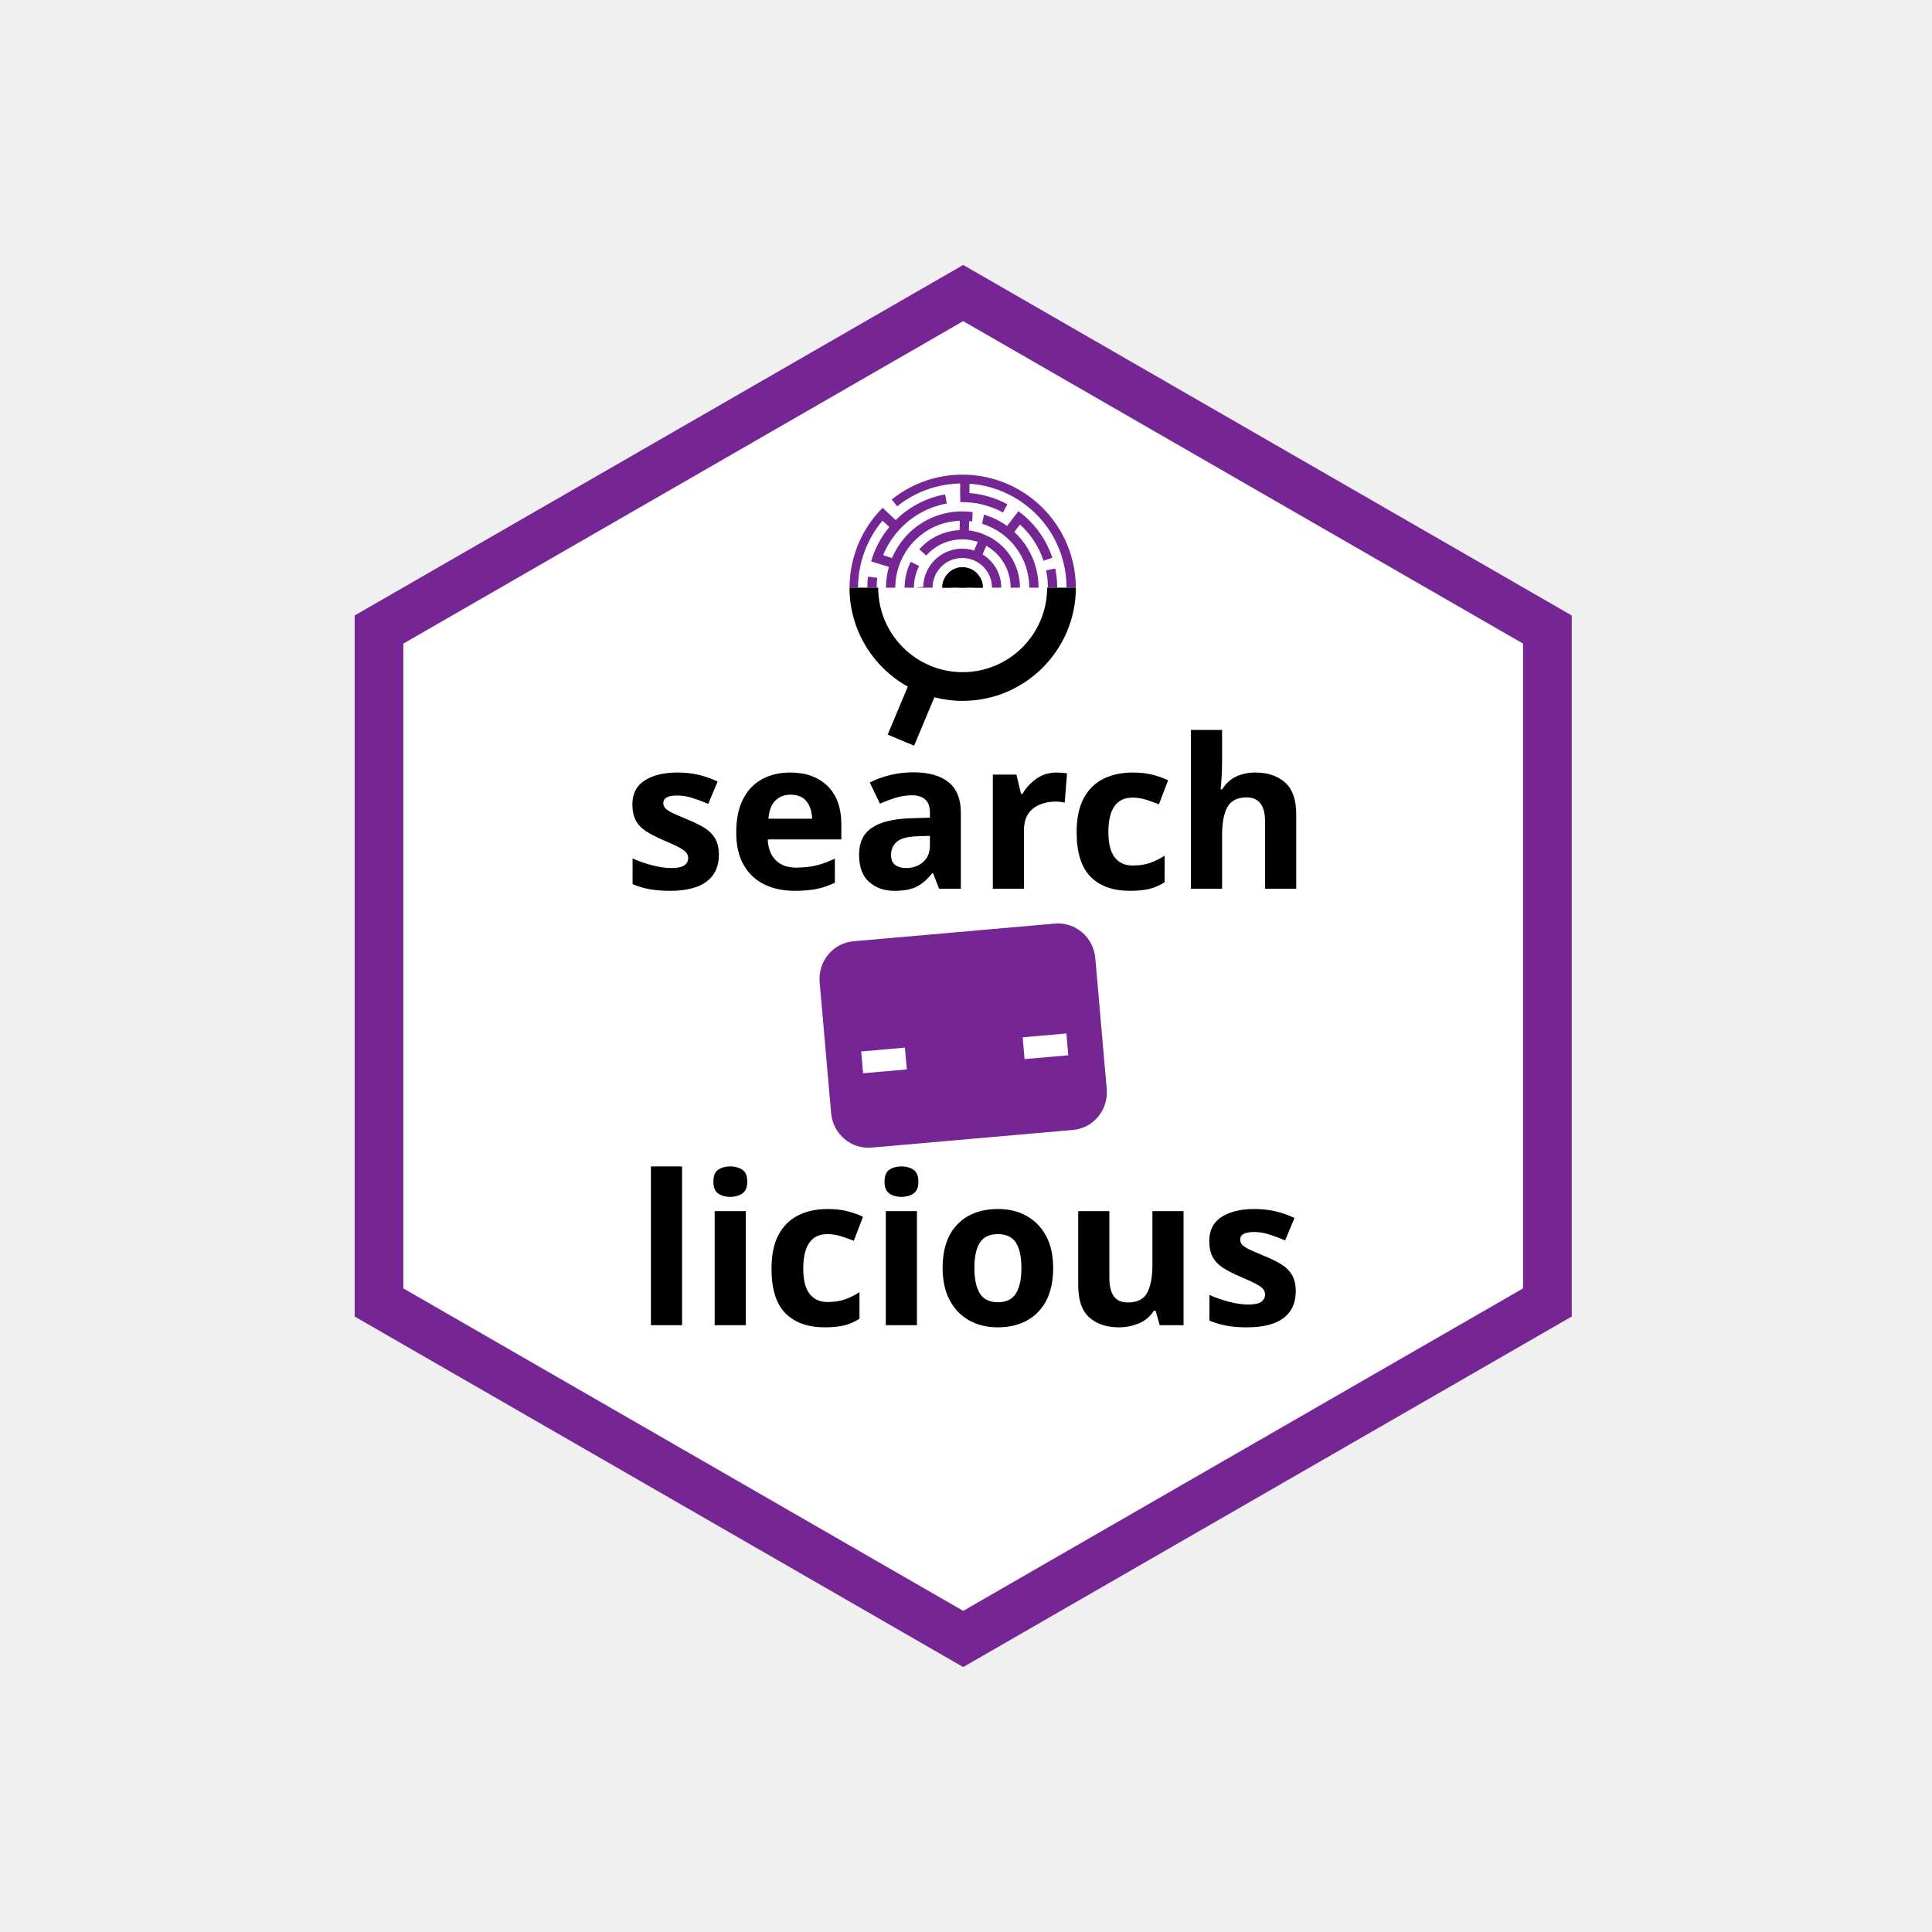
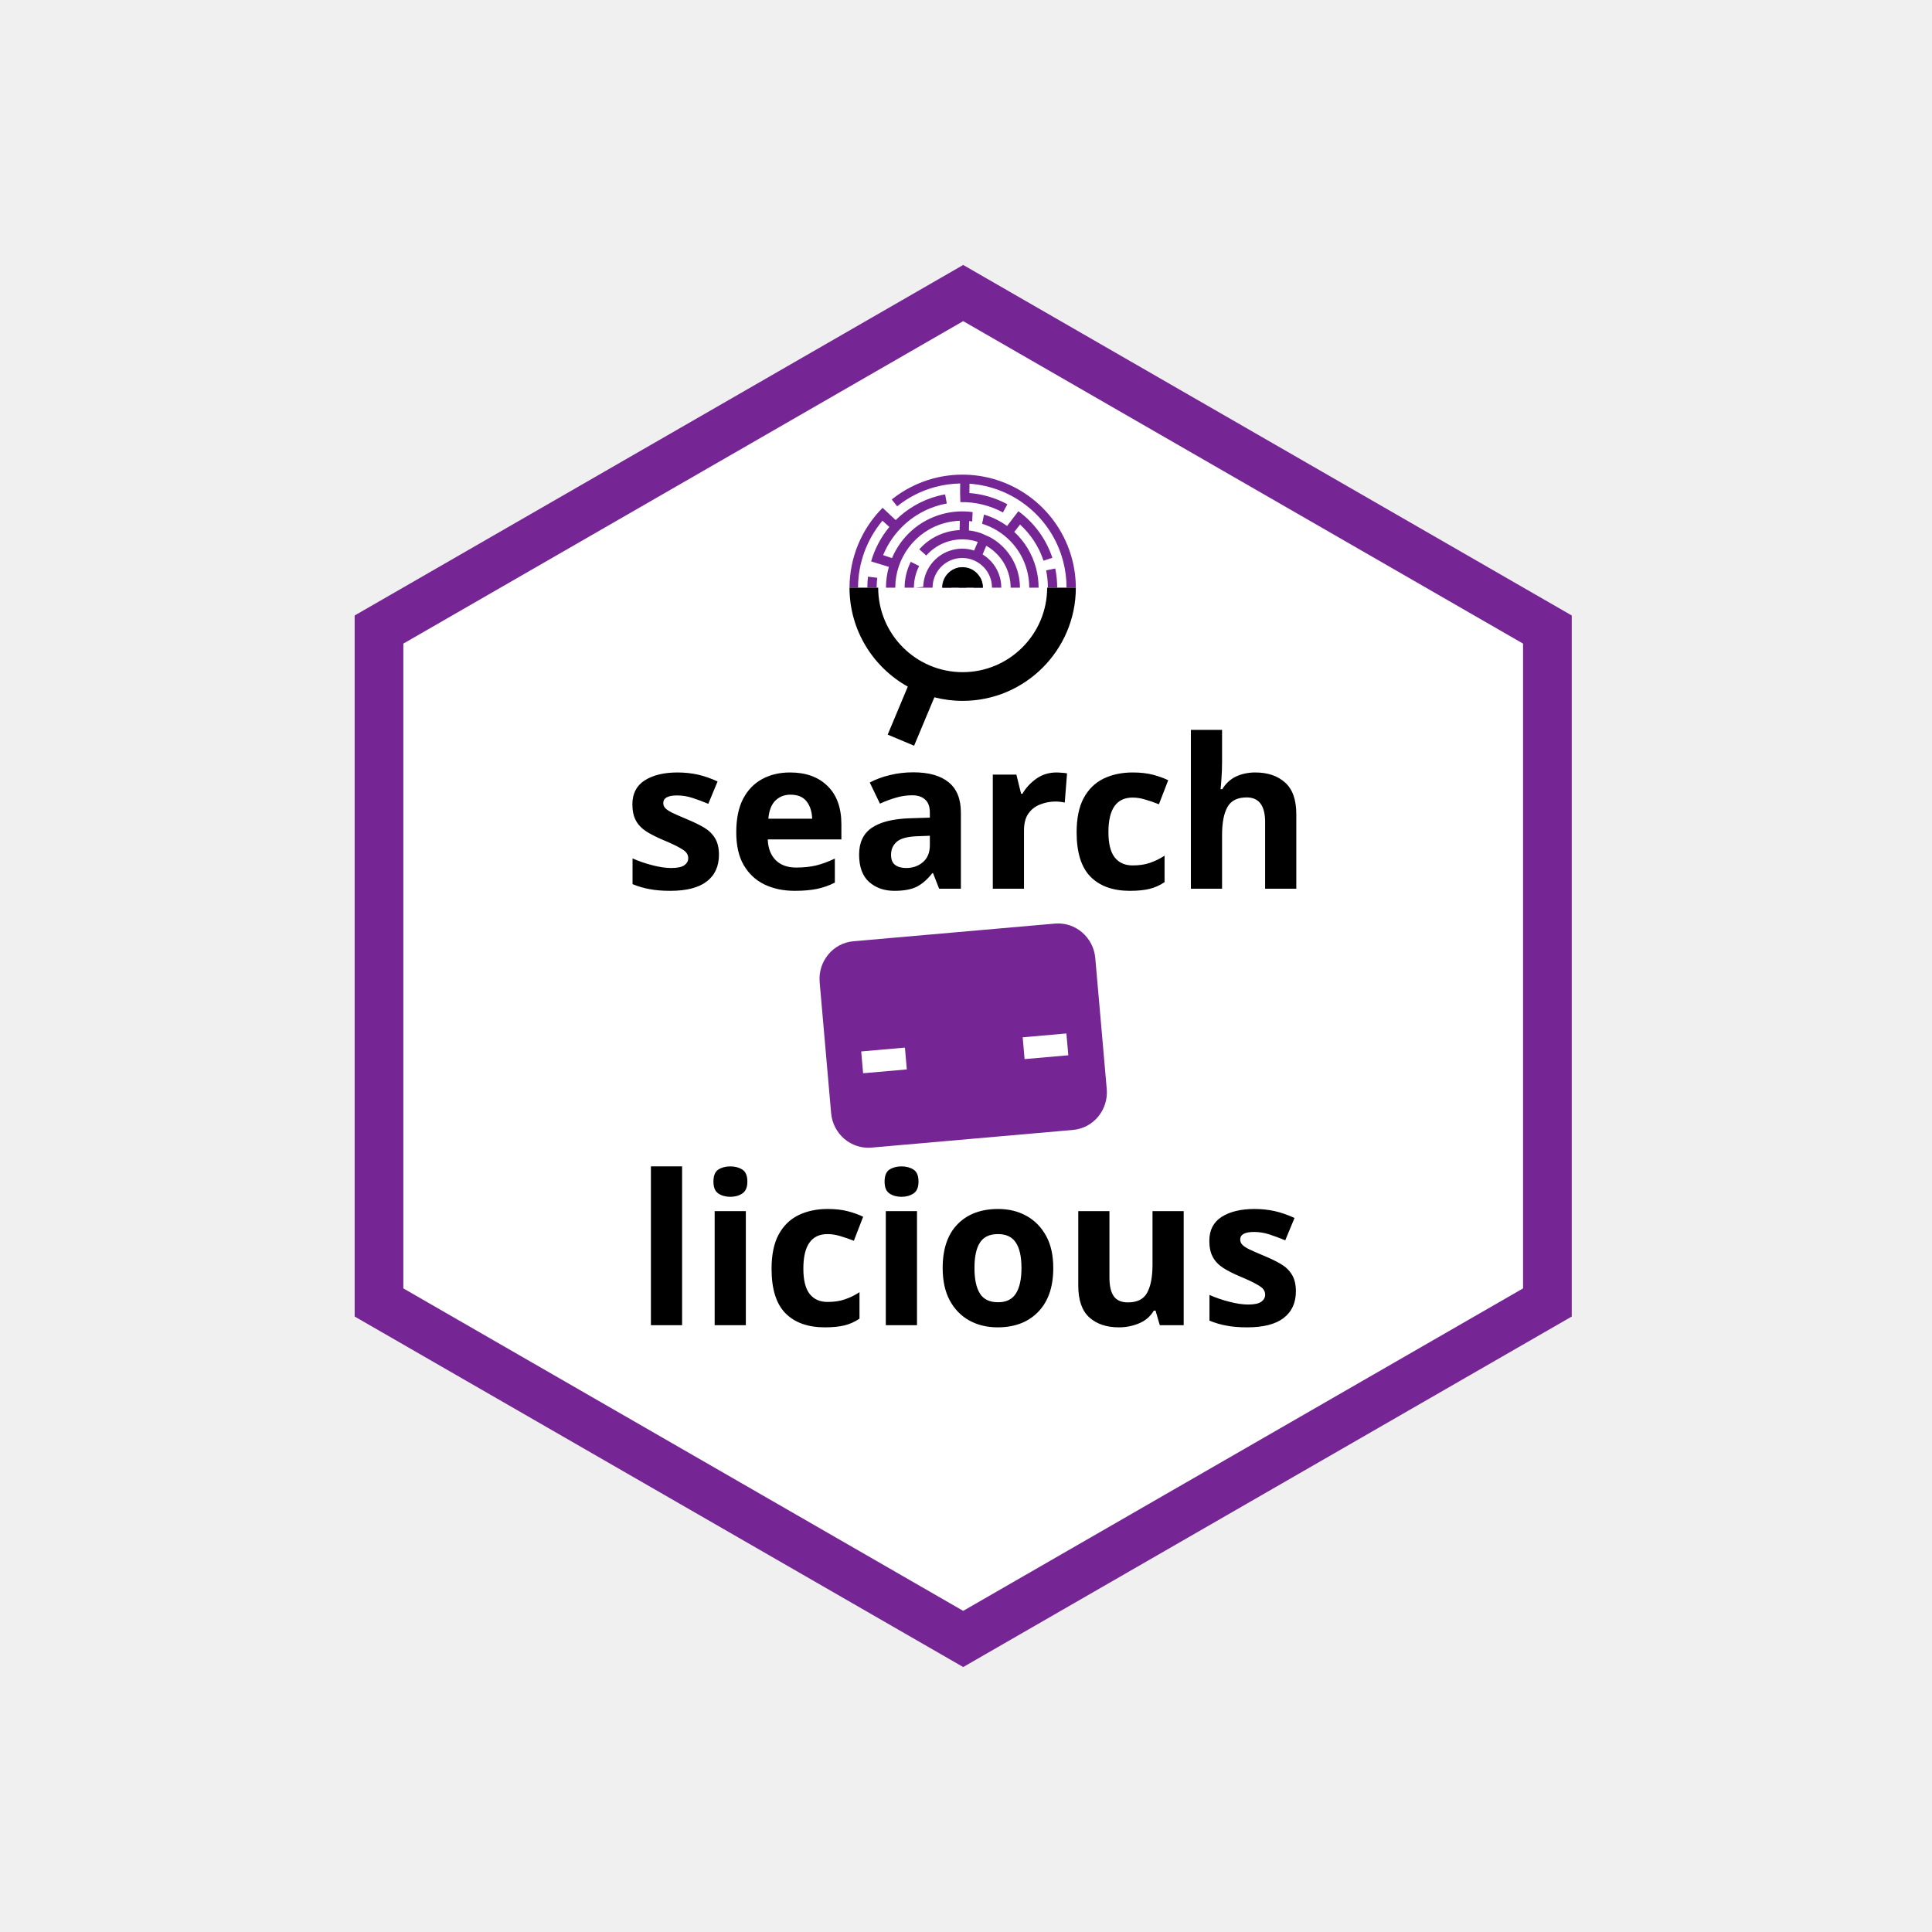
<svg xmlns="http://www.w3.org/2000/svg" width="198.425" height="198.425" viewBox="0 0 198.425 198.425" version="1.1" id="svg6">
  <defs id="defs10" />
  <path fill="#FFF" d="M39.425 133.768v-69.11l60-34.561 60 34.561v69.11l-60 34.56z" id="path2" />
-   <path fill="#050507" d="M98.925 32.983l57.5 33.119v66.221l-57.5 33.119-57.5-33.119V66.102l57.5-33.119zm0-5.771l-62.5 36v72.001l62.5 36 62.5-36V63.212l-62.5-36z" id="path4" style="fill:#762694;fill-opacity:1" />
-   <g id="g725" transform="matrix(0.2371952,0,0,0.2371952,46.92942,94.3097)">
-     <rect class="b" width="593.54" height="574.27" id="rect6" style="fill:none" x="-77.56" y="-299.02" />
-     <path class="c" d="m 255.46,-143.14 c 0,20.21 -16.38,36.58 -36.58,36.58 -20.21,0 -36.58,-16.38 -36.58,-36.58 h 73.17 z" id="path58" style="fill:#ffffff" />
-     <g id="g12752" transform="translate(-77.5599,-299.0199)">
-       <path id="path4485" style="fill:#762694;fill-opacity:1;stroke-width:0.382" d="m 297.587,106.947 a 49.126,49.126 0 0 0 -13.885,1.661 49.126,49.126 0 0 0 -17.872,9.077 l 2.345,2.97 c 4.726,-3.798 10.284,-6.707 16.508,-8.375 3.6,-0.965 7.215,-1.453 10.785,-1.524 l -0.047,3.965 0.117,4.113 c 6.534,-0.144 12.875,1.457 18.448,4.468 l 1.904,-3.546 c -5.031,-2.718 -10.619,-4.414 -16.436,-4.857 l 0.047,-4.039 c 18.687,1.316 35.368,14.26 40.482,33.344 1.045,3.899 1.534,7.817 1.534,11.675 H 345.54 a 49.126,49.126 0 0 0 -1.67,-12.535 49.126,49.126 0 0 0 -46.283,-36.398 z m -8.636,8.531 c -1.075,0.192 -2.152,0.413 -3.225,0.701 -7.118,1.907 -13.293,5.587 -18.194,10.432 l -5.661,-5.317 A 49.126,49.126 0 0 0 247.54,155.88 h 3.698 c 0.007,-10.727 3.855,-20.975 10.566,-28.994 l 2.999,2.699 c -3.629,4.365 -6.32,9.455 -7.909,14.92 l 7.696,2.363 c -0.829,2.899 -1.258,5.929 -1.261,9.013 h 4.027 c 0.008,-12.801 8.561,-24.543 21.501,-28.011 2.15,-0.576 4.309,-0.885 6.445,-0.964 l -0.086,4.039 c -1.763,0.082 -3.542,0.346 -5.315,0.821 -4.876,1.306 -9.024,3.981 -12.153,7.495 l 3.026,2.693 c 2.621,-2.946 6.085,-5.196 10.17,-6.291 4.151,-1.112 8.352,-0.889 12.143,0.402 l -1.586,3.729 c -2.985,-0.957 -6.267,-1.104 -9.513,-0.234 -7.414,1.987 -12.355,8.636 -12.523,15.948 l -3.341,0.373 h 7.38 c 0.008,-5.677 3.789,-10.886 9.528,-12.424 6.857,-1.837 13.931,2.247 15.768,9.105 0.297,1.109 0.425,2.222 0.425,3.319 h 4.031 c -4.5e-4,-1.442 -0.167,-2.905 -0.558,-4.363 -1.168,-4.358 -3.951,-7.862 -7.528,-10.045 l 1.594,-3.745 c 4.677,2.678 8.329,7.139 9.831,12.744 0.484,1.806 0.711,3.622 0.71,5.409 h 4.033 c 0.002,-2.131 -0.267,-4.297 -0.845,-6.453 -1.835,-6.849 -6.367,-12.266 -12.145,-15.429 l -3.682,-1.651 c -1.742,-0.617 -3.559,-1.04 -5.419,-1.259 l 0.084,-4.051 c 0.447,0.046 0.892,0.107 1.335,0.174 l 0.18,-4.059 c -4.235,-0.587 -8.652,-0.355 -13.035,0.82 -10.227,2.74 -18.042,10.021 -21.878,19.09 l -3.838,-1.278 c 4.259,-10.311 13.089,-18.604 24.672,-21.708 0.964,-0.258 1.93,-0.459 2.896,-0.634 z m 31.718,7.288 -4.902,6.394 c -3.023,-2.19 -6.406,-3.861 -9.996,-4.935 l -0.814,3.973 c 9.188,2.864 16.767,10.221 19.437,20.184 0.671,2.504 0.979,5.019 0.98,7.497 h 4.041 c -3.5e-4,-2.822 -0.36,-5.688 -1.124,-8.541 -1.665,-6.212 -5.009,-11.531 -9.407,-15.614 l 2.502,-3.177 c 4.55,4.148 8.113,9.466 10.166,15.651 l 3.826,-1.259 c -2.769,-8.354 -8.021,-15.281 -14.709,-20.174 z m -46.603,21.917 c -1.725,3.426 -2.657,7.253 -2.662,11.197 h 4.024 c 0.004,-3.31 0.812,-6.515 2.262,-9.39 z m 21.613,2.396 c -0.505,0.044 -1.014,0.118 -1.52,0.254 -3.947,1.058 -6.544,4.642 -6.541,8.547 h 4.045 c -0.003,-2.124 1.396,-4.075 3.542,-4.65 0.283,-0.076 0.565,-0.118 0.847,-0.14 z m 40.946,0.494 -3.957,0.81 c 0.521,2.509 0.767,5.018 0.767,7.497 h 4.035 c -0.001,-2.747 -0.269,-5.527 -0.845,-8.307 z m -81.086,3.534 c -0.187,1.574 -0.275,3.169 -0.277,4.773 h 4.039 c 0.003,-1.442 0.08,-2.876 0.248,-4.291 z m 48.556,0.334 -3.483,2.041 c 0.204,0.352 0.368,0.734 0.478,1.145 0.112,0.419 0.146,0.838 0.144,1.253 h 4.043 c 9.7e-4,-0.759 -0.085,-1.529 -0.291,-2.297 -0.206,-0.769 -0.509,-1.486 -0.892,-2.143 z m -7.384,2.825 c -0.211,-0.029 -0.431,-0.018 -0.65,0.041 -0.729,0.195 -1.181,0.853 -1.186,1.573 h 3.22 c -7.5e-4,-0.138 0.012,-0.275 -0.025,-0.414 -0.176,-0.657 -0.725,-1.112 -1.358,-1.2 z" />
-       <path d="m 275.51,224.31 8.78,-20.97 c 3.91,1.01 8.01,1.55 12.24,1.55 27.02,0 49.01,-21.98 49.01,-49.01 h -12.42 c 0,20.17 -16.41,36.58 -36.58,36.58 -20.17,0 -36.58,-16.41 -36.58,-36.58 h -12.42 c 0,18.4 10.2,34.46 25.24,42.84 l -8.71,20.79 11.46,4.8 z" id="path66" />
-     </g>
-     <rect class="b" width="593.54" height="574.27" id="rect18263" style="fill:none" x="-77.56" y="-299.02" />
-     <path d="m 227.72,-143.14 c 0,-4.9 -3.92,-8.88 -8.75,-8.88 -4.83,0 -8.75,3.98 -8.75,8.88 h 17.49 z" id="path18341" />
-     <text xml:space="preserve" style="font-style:normal;font-weight:normal;font-size:90.478px;line-height:1.25;font-family:sans-serif;letter-spacing:0px;word-spacing:0px;fill:#000000;fill-opacity:1;stroke:none;stroke-width:2.262" x="71.89" y="-12.792" id="text2721">
-       <tspan id="tspan2719" x="71.89" y="-12.792" style="font-style:normal;font-variant:normal;font-weight:bold;font-stretch:normal;font-family:'Plus Jakarta Sans';-inkscape-font-specification:'Plus Jakarta Sans Bold';stroke-width:2.262">search</tspan>
-     </text>
-     <text xml:space="preserve" style="font-style:normal;font-weight:normal;font-size:90.478px;line-height:1.25;font-family:sans-serif;letter-spacing:0px;word-spacing:0px;fill:#000000;fill-opacity:1;stroke:none;stroke-width:2.262" x="76.934" y="176.21" id="text903">
-       <tspan id="tspan901" x="76.934" y="176.21" style="font-style:normal;font-variant:normal;font-weight:bold;font-stretch:normal;font-family:'Plus Jakarta Sans';-inkscape-font-specification:'Plus Jakarta Sans Bold';stroke-width:2.262">licious</tspan>
-     </text>
-     <g id="g26064" transform="rotate(-5,-1732,4327.902)">
-       <rect style="fill:#762694;fill-opacity:1;stroke-width:2.324;paint-order:stroke markers fill;stop-color:#000000" id="rect25479" width="119.8" height="89.688" x="524.638" y="192.404" rx="16.115" ry="16.404" transform="matrix(1,-1.8514998e-4,8.8106419e-5,1,0,0)" />
-       <g id="g26056" transform="translate(-0.9998909,-0.7297528)">
-         <text xml:space="preserve" style="font-style:normal;font-weight:normal;font-size:74.848px;line-height:1.25;font-family:sans-serif;text-align:center;letter-spacing:0px;word-spacing:0px;text-anchor:middle;fill:#ffffff;fill-opacity:1;stroke:none;stroke-width:1.871" x="578.396" y="267.505" id="text25483" transform="matrix(1.01343,0.00246037,-0.00252691,0.9867418,0,0)">
-           <tspan id="tspan25481" x="578.396" y="267.505" style="font-style:normal;font-variant:normal;font-weight:bold;font-stretch:normal;font-family:'Plus Jakarta Sans';-inkscape-font-specification:'Plus Jakarta Sans Bold';text-align:center;text-anchor:middle;fill:#ffffff;fill-opacity:1;stroke-width:1.871">A</tspan>
-         </text>
-         <rect style="fill:#ffffff;fill-opacity:1;stroke-width:1.624;paint-order:stroke markers fill;stop-color:#000000" id="rect25485" width="19" height="9.475" x="540.933" y="240.927" rx="0" ry="0" transform="rotate(-0.00731793)" />
-         <rect style="fill:#ffffff;fill-opacity:1;stroke-width:1.624;paint-order:stroke markers fill;stop-color:#000000" id="rect25487" width="19" height="9.475" x="611.122" y="240.927" rx="0" ry="0" transform="rotate(-0.00731793)" />
+   <rect class="b" width="140.785" height="136.214" id="rect6" style="fill:none;stroke-width:0.237" x="28.533" y="23.384" />
+   <g id="g384">
+     <path fill="#050507" d="M98.925 32.983l57.5 33.119v66.221l-57.5 33.119-57.5-33.119V66.102l57.5-33.119zm0-5.771l-62.5 36v72.001l62.5 36 62.5-36V63.212l-62.5-36z" id="path4" style="fill:#762694;fill-opacity:1" />
+     <g id="g341">
+       <path class="c" d="m 107.523,60.358 c 0,4.794 -3.885,8.677 -8.677,8.677 -4.794,0 -8.677,-3.885 -8.677,-8.677 H 107.526 Z" id="path58" style="fill:#ffffff;stroke-width:0.237" />
+       <g id="g12752" transform="matrix(0.2371952,0,0,0.2371952,28.53258,23.38362)">
+         <path id="path4485" style="fill:#762694;fill-opacity:1;stroke-width:0.382" d="m 297.587,106.947 a 49.126,49.126 0 0 0 -13.885,1.661 49.126,49.126 0 0 0 -17.872,9.077 l 2.345,2.97 c 4.726,-3.798 10.284,-6.707 16.508,-8.375 3.6,-0.965 7.215,-1.453 10.785,-1.524 l -0.047,3.965 0.117,4.113 c 6.534,-0.144 12.875,1.457 18.448,4.468 l 1.904,-3.546 c -5.031,-2.718 -10.619,-4.414 -16.436,-4.857 l 0.047,-4.039 c 18.687,1.316 35.368,14.26 40.482,33.344 1.045,3.899 1.534,7.817 1.534,11.675 H 345.54 a 49.126,49.126 0 0 0 -1.67,-12.535 49.126,49.126 0 0 0 -46.283,-36.398 z m -8.636,8.531 c -1.075,0.192 -2.152,0.413 -3.225,0.701 -7.118,1.907 -13.293,5.587 -18.194,10.432 l -5.661,-5.317 A 49.126,49.126 0 0 0 247.54,155.88 h 3.698 c 0.007,-10.727 3.855,-20.975 10.566,-28.994 l 2.999,2.699 c -3.629,4.365 -6.32,9.455 -7.909,14.92 l 7.696,2.363 c -0.829,2.899 -1.258,5.929 -1.261,9.013 h 4.027 c 0.008,-12.801 8.561,-24.543 21.501,-28.011 2.15,-0.576 4.309,-0.885 6.445,-0.964 l -0.086,4.039 c -1.763,0.082 -3.542,0.346 -5.315,0.821 -4.876,1.306 -9.024,3.981 -12.153,7.495 l 3.026,2.693 c 2.621,-2.946 6.085,-5.196 10.17,-6.291 4.151,-1.112 8.352,-0.889 12.143,0.402 l -1.586,3.729 c -2.985,-0.957 -6.267,-1.104 -9.513,-0.234 -7.414,1.987 -12.355,8.636 -12.523,15.948 l -3.341,0.373 h 7.38 c 0.008,-5.677 3.789,-10.886 9.528,-12.424 6.857,-1.837 13.931,2.247 15.768,9.105 0.297,1.109 0.425,2.222 0.425,3.319 h 4.031 c -4.5e-4,-1.442 -0.167,-2.905 -0.558,-4.363 -1.168,-4.358 -3.951,-7.862 -7.528,-10.045 l 1.594,-3.745 c 4.677,2.678 8.329,7.139 9.831,12.744 0.484,1.806 0.711,3.622 0.71,5.409 h 4.033 c 0.002,-2.131 -0.267,-4.297 -0.845,-6.453 -1.835,-6.849 -6.367,-12.266 -12.145,-15.429 l -3.682,-1.651 c -1.742,-0.617 -3.559,-1.04 -5.419,-1.259 l 0.084,-4.051 c 0.447,0.046 0.892,0.107 1.335,0.174 l 0.18,-4.059 c -4.235,-0.587 -8.652,-0.355 -13.035,0.82 -10.227,2.74 -18.042,10.021 -21.878,19.09 l -3.838,-1.278 c 4.259,-10.311 13.089,-18.604 24.672,-21.708 0.964,-0.258 1.93,-0.459 2.896,-0.634 z m 31.718,7.288 -4.902,6.394 c -3.023,-2.19 -6.406,-3.861 -9.996,-4.935 l -0.814,3.973 c 9.188,2.864 16.767,10.221 19.437,20.184 0.671,2.504 0.979,5.019 0.98,7.497 h 4.041 c -3.5e-4,-2.822 -0.36,-5.688 -1.124,-8.541 -1.665,-6.212 -5.009,-11.531 -9.407,-15.614 l 2.502,-3.177 c 4.55,4.148 8.113,9.466 10.166,15.651 l 3.826,-1.259 c -2.769,-8.354 -8.021,-15.281 -14.709,-20.174 z m -46.603,21.917 c -1.725,3.426 -2.657,7.253 -2.662,11.197 h 4.024 c 0.004,-3.31 0.812,-6.515 2.262,-9.39 z m 21.613,2.396 c -0.505,0.044 -1.014,0.118 -1.52,0.254 -3.947,1.058 -6.544,4.642 -6.541,8.547 h 4.045 c -0.003,-2.124 1.396,-4.075 3.542,-4.65 0.283,-0.076 0.565,-0.118 0.847,-0.14 z m 40.946,0.494 -3.957,0.81 c 0.521,2.509 0.767,5.018 0.767,7.497 h 4.035 c -0.001,-2.747 -0.269,-5.527 -0.845,-8.307 z m -81.086,3.534 c -0.187,1.574 -0.275,3.169 -0.277,4.773 h 4.039 c 0.003,-1.442 0.08,-2.876 0.248,-4.291 z m 48.556,0.334 -3.483,2.041 c 0.204,0.352 0.368,0.734 0.478,1.145 0.112,0.419 0.146,0.838 0.144,1.253 h 4.043 c 9.7e-4,-0.759 -0.085,-1.529 -0.291,-2.297 -0.206,-0.769 -0.509,-1.486 -0.892,-2.143 z m -7.384,2.825 c -0.211,-0.029 -0.431,-0.018 -0.65,0.041 -0.729,0.195 -1.181,0.853 -1.186,1.573 h 3.22 c -7.5e-4,-0.138 0.012,-0.275 -0.025,-0.414 -0.176,-0.657 -0.725,-1.112 -1.358,-1.2 z" />
+         <path d="m 275.51,224.31 8.78,-20.97 c 3.91,1.01 8.01,1.55 12.24,1.55 27.02,0 49.01,-21.98 49.01,-49.01 h -12.42 c 0,20.17 -16.41,36.58 -36.58,36.58 -20.17,0 -36.58,-16.41 -36.58,-36.58 h -12.42 c 0,18.4 10.2,34.46 25.24,42.84 l -8.71,20.79 11.46,4.8 z" id="path66" />
+       </g>
+       <path d="m 100.944,60.358 c 0,-1.162 -0.93,-2.106 -2.075,-2.106 -1.146,0 -2.075,0.944 -2.075,2.106 h 4.149 z" id="path18341" style="stroke-width:0.237" />
+       <text xml:space="preserve" style="font-style:normal;font-weight:normal;font-size:21.461px;line-height:1.25;font-family:sans-serif;letter-spacing:0px;word-spacing:0px;fill:#000000;fill-opacity:1;stroke:none;stroke-width:0.537" x="63.981" y="91.275" id="text2721">
+         <tspan id="tspan2719" x="63.981" y="91.275" style="font-style:normal;font-variant:normal;font-weight:bold;font-stretch:normal;font-family:'Plus Jakarta Sans';-inkscape-font-specification:'Plus Jakarta Sans Bold';stroke-width:0.537">search</tspan>
+       </text>
+       <text xml:space="preserve" style="font-style:normal;font-weight:normal;font-size:21.461px;line-height:1.25;font-family:sans-serif;letter-spacing:0px;word-spacing:0px;fill:#000000;fill-opacity:1;stroke:none;stroke-width:0.537" x="65.178" y="136.106" id="text903">
+         <tspan id="tspan901" x="65.178" y="136.106" style="font-style:normal;font-variant:normal;font-weight:bold;font-stretch:normal;font-family:'Plus Jakarta Sans';-inkscape-font-specification:'Plus Jakarta Sans Bold';stroke-width:0.537">licious</tspan>
+       </text>
+       <g id="g26064" transform="matrix(0.2362926,-0.02067292,0.02067292,0.2362926,-44.10427,62.41056)">
+         <rect style="fill:#762694;fill-opacity:1;stroke-width:2.324;paint-order:stroke markers fill;stop-color:#000000" id="rect25479" width="119.8" height="89.688" x="524.638" y="192.404" rx="16.115" ry="16.404" transform="matrix(1,-1.8514998e-4,8.8106419e-5,1,0,0)" />
+         <g id="g26056" transform="translate(-0.9998909,-0.7297528)">
+           <text xml:space="preserve" style="font-style:normal;font-weight:normal;font-size:74.848px;line-height:1.25;font-family:sans-serif;text-align:center;letter-spacing:0px;word-spacing:0px;text-anchor:middle;fill:#ffffff;fill-opacity:1;stroke:none;stroke-width:1.871" x="578.396" y="267.505" id="text25483" transform="matrix(1.01343,0.00246037,-0.00252691,0.9867418,0,0)">
+             <tspan id="tspan25481" x="578.396" y="267.505" style="font-style:normal;font-variant:normal;font-weight:bold;font-stretch:normal;font-family:'Plus Jakarta Sans';-inkscape-font-specification:'Plus Jakarta Sans Bold';text-align:center;text-anchor:middle;fill:#ffffff;fill-opacity:1;stroke-width:1.871">A</tspan>
+           </text>
+           <rect style="fill:#ffffff;fill-opacity:1;stroke-width:1.624;paint-order:stroke markers fill;stop-color:#000000" id="rect25485" width="19" height="9.475" x="540.933" y="240.927" rx="0" ry="0" transform="rotate(-0.00731793)" />
+           <rect style="fill:#ffffff;fill-opacity:1;stroke-width:1.624;paint-order:stroke markers fill;stop-color:#000000" id="rect25487" width="19" height="9.475" x="611.122" y="240.927" rx="0" ry="0" transform="rotate(-0.00731793)" />
+         </g>
      </g>
    </g>
  </g>
</svg>
